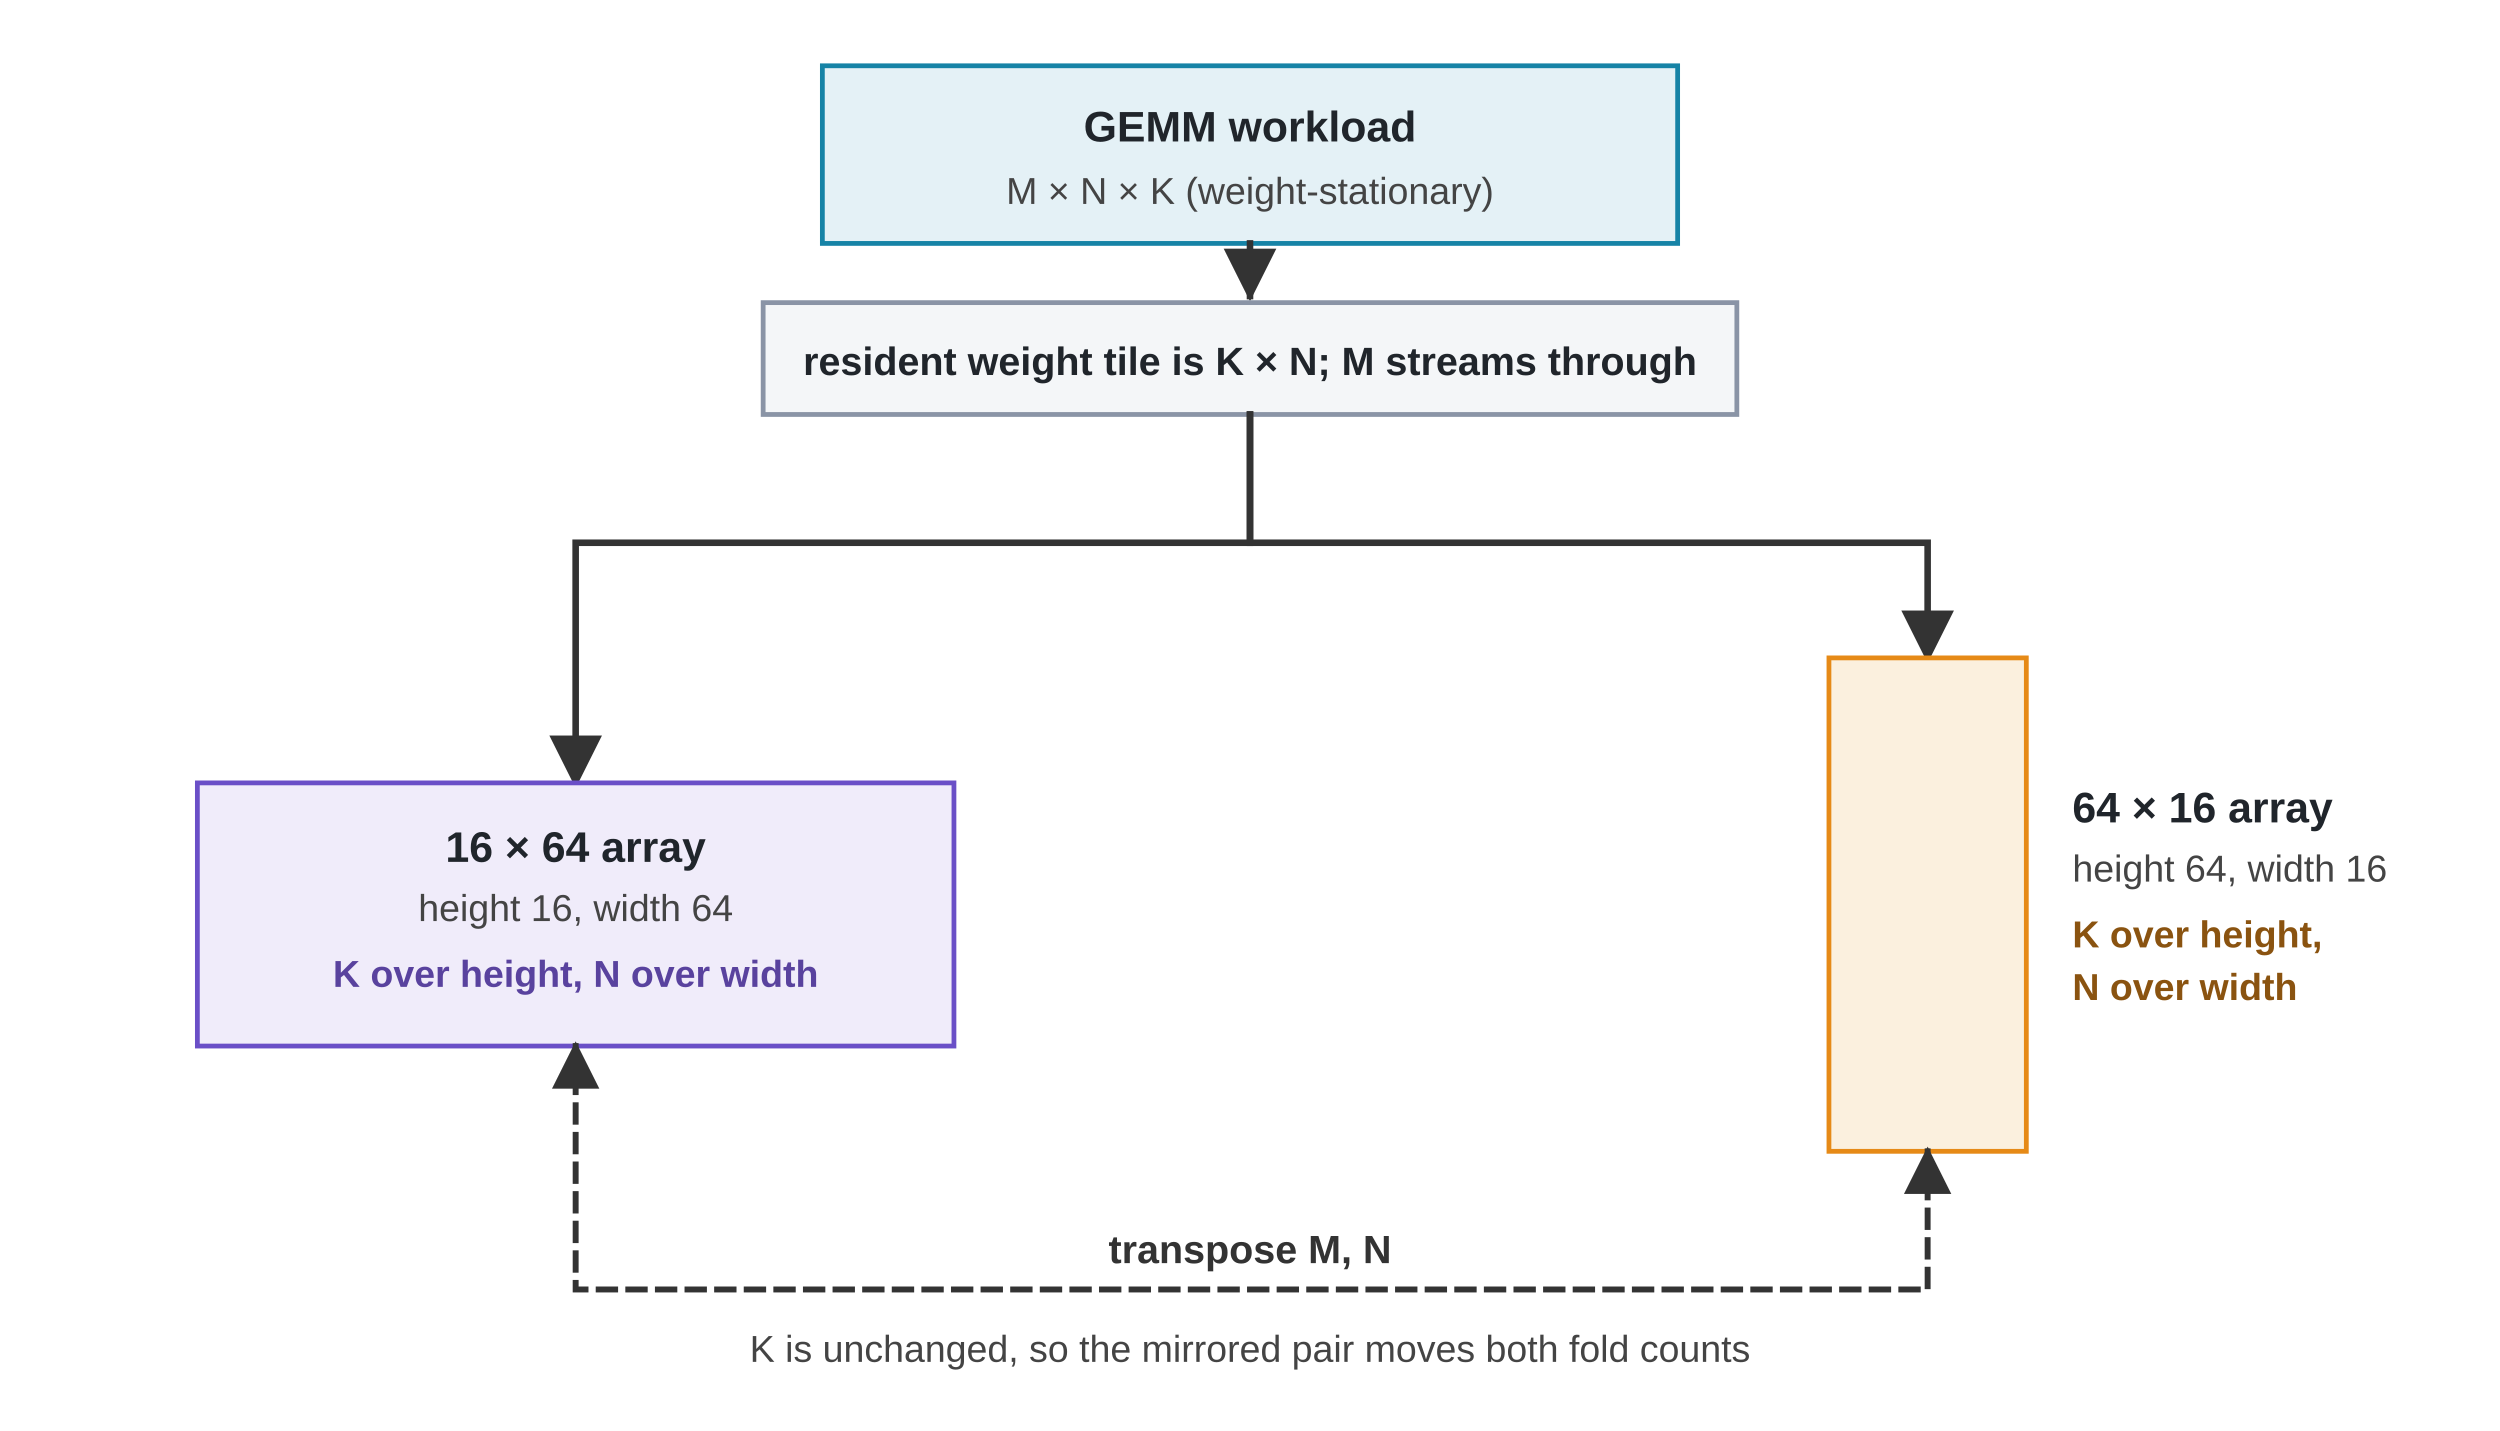
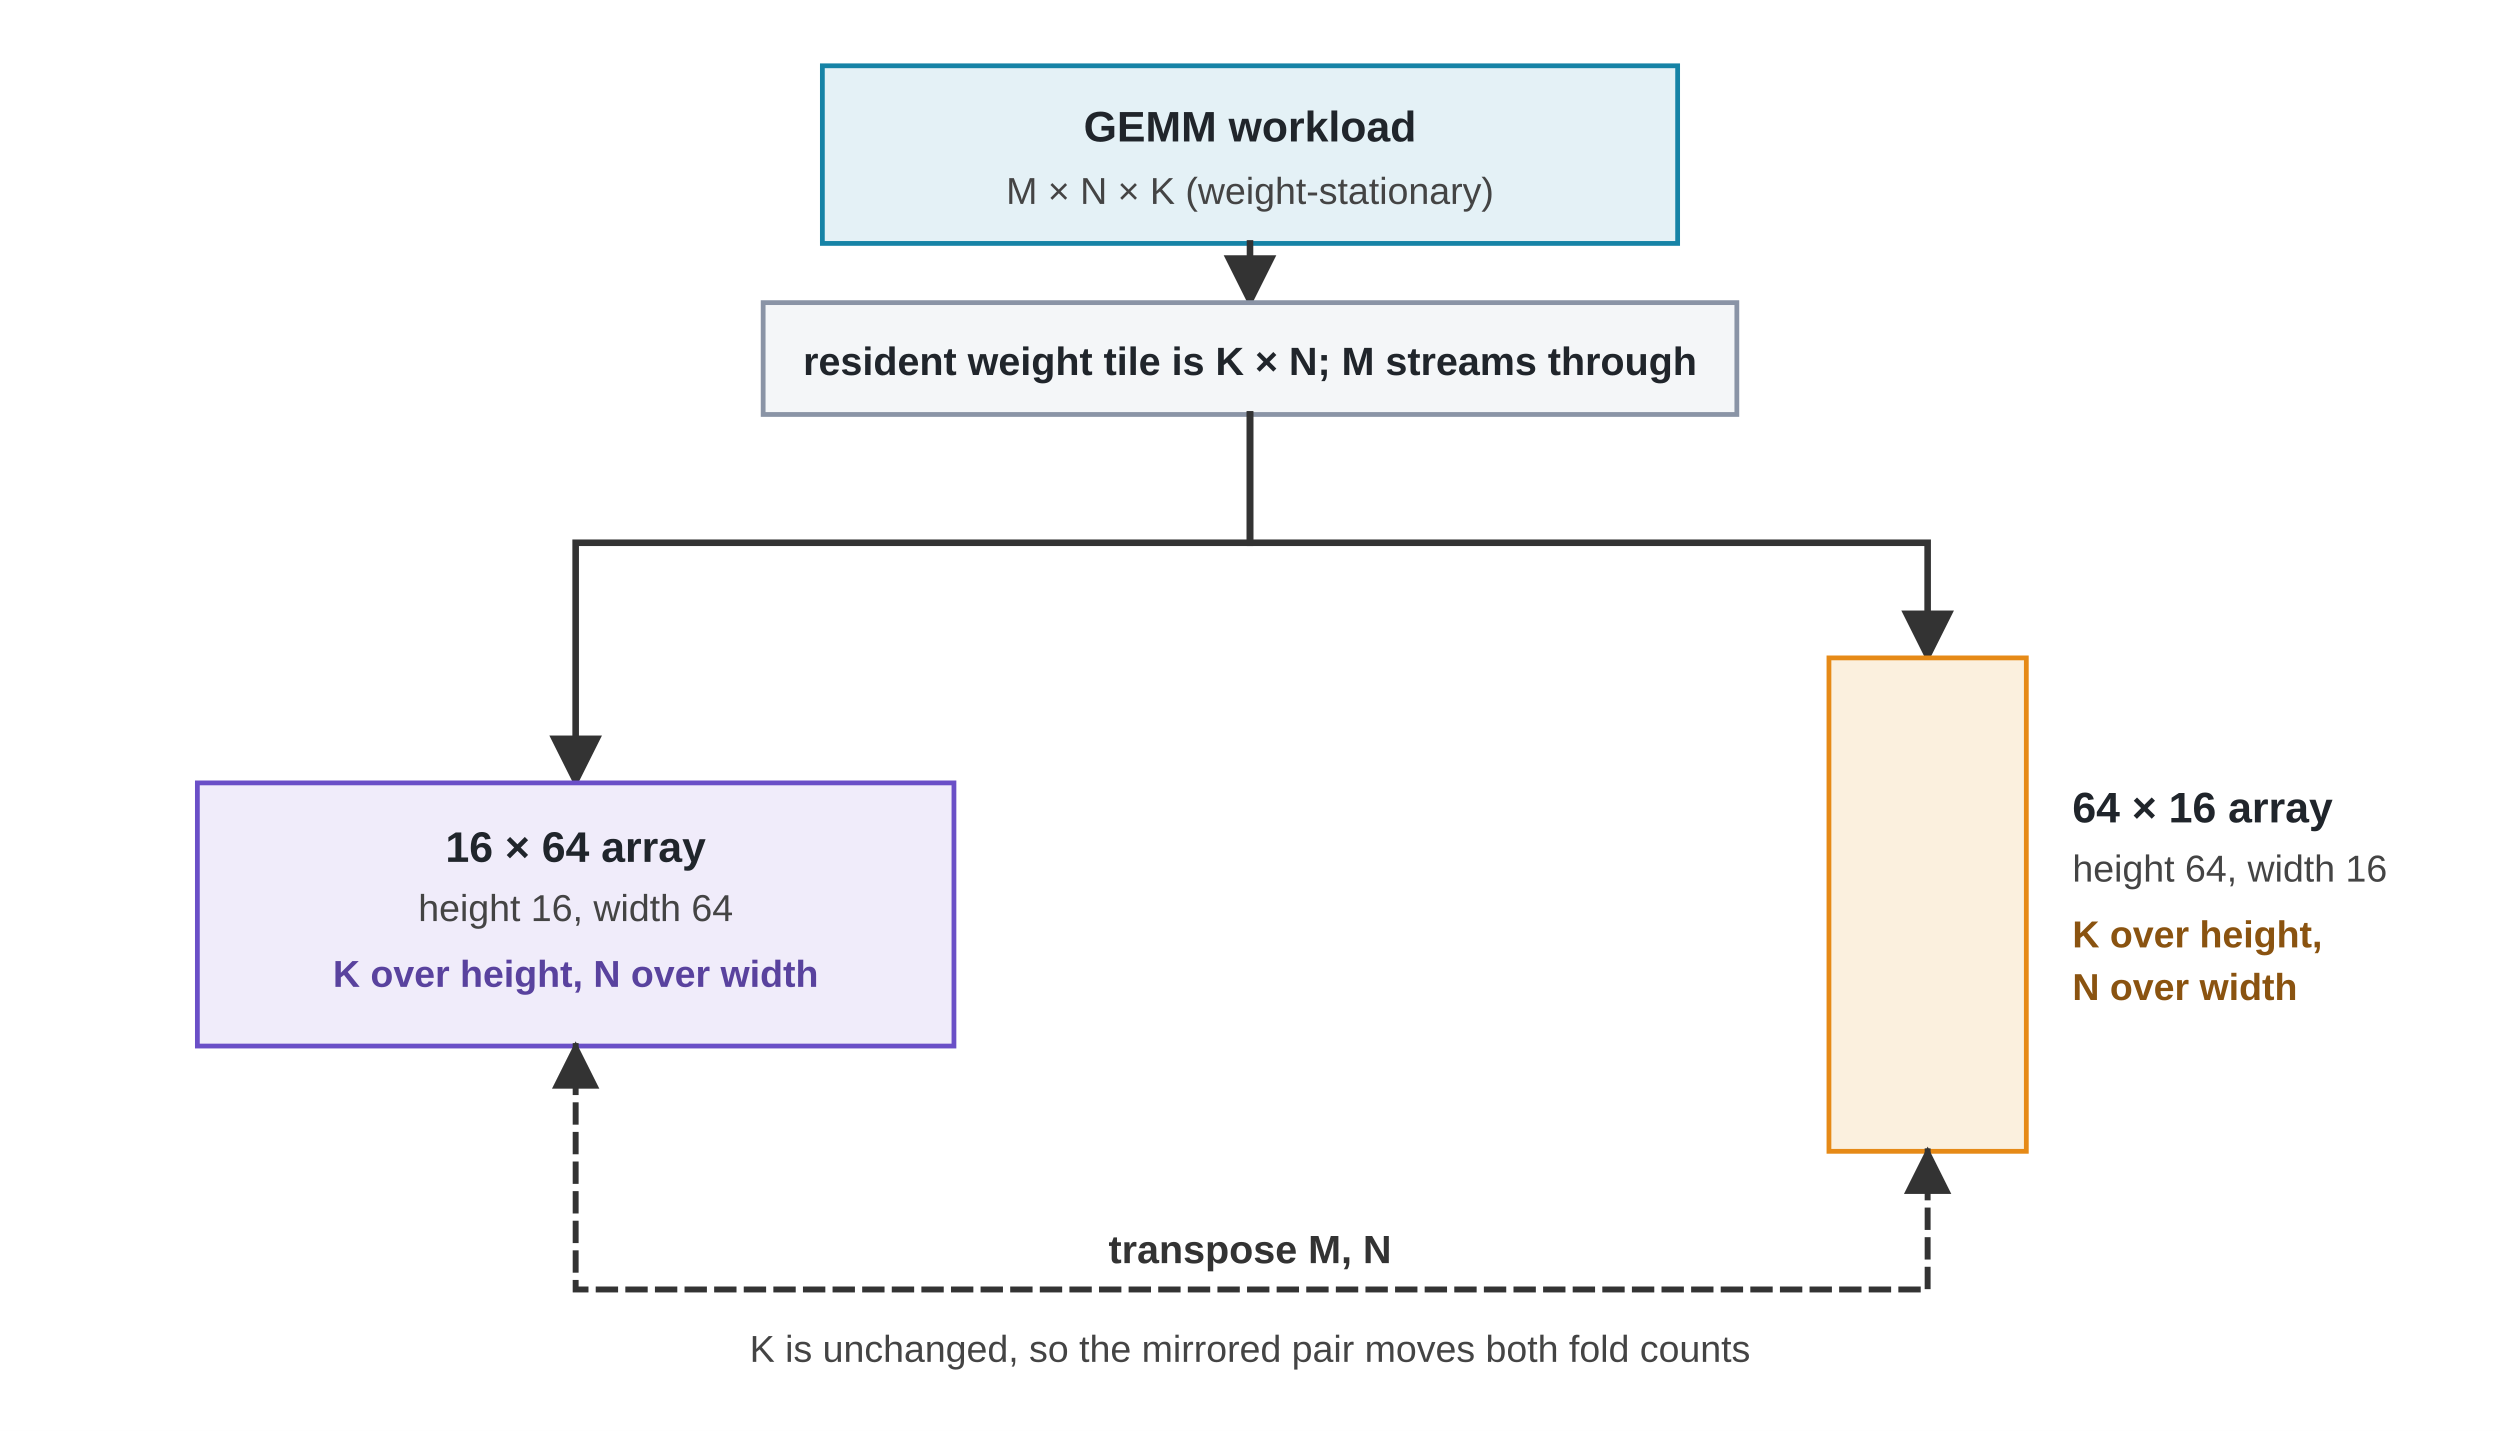
<svg xmlns="http://www.w3.org/2000/svg" viewBox="0 0 760 435" role="img" aria-labelledby="am-title am-desc">
  <defs>
    <marker id="arrow" viewBox="0 0 10 10" refX="9" refY="5" markerWidth="8" markerHeight="8" orient="auto-start-reverse">
      <path d="M 0 0 L 10 5 L 0 10 z" fill="#333333" />
    </marker>
    <style>
      .font { font-family: Arial, Helvetica, sans-serif; }
      .box-title { font-size: 13px; font-weight: 700; fill: #20252B; }
      .box-sub { font-size: 11.4px; fill: #444444; }
      .bind-violet { font-size: 11.4px; font-weight: 700; fill: #59429E; }
      .bind-amber { font-size: 11.4px; font-weight: 700; fill: #8A5310; }
      .tile-text { font-size: 12px; font-weight: 700; fill: #20252B; }
      .transpose-label { font-size: 12px; font-weight: 700; fill: #333333; }
      .transpose-note { font-size: 11.4px; fill: #444444; }
      .gemm { fill: #E4F1F6; stroke: #1683A6; stroke-width: 1.45; }
      .tile { fill: #F4F6F8; stroke: #8A94A6; stroke-width: 1.45; }
      .arr-wide { fill: #F0ECFA; stroke: #6A4FC7; stroke-width: 1.45; }
      .arr-tall { fill: #FBF0DE; stroke: #E68A17; stroke-width: 1.45; }
      .edge { fill: none; stroke: #333333; stroke-width: 2; stroke-linecap: square; stroke-linejoin: miter; marker-end: url(#arrow); }
      .dashed { fill: none; stroke: #333333; stroke-width: 1.8; stroke-linecap: square; stroke-dasharray: 5 4; marker-start: url(#arrow); marker-end: url(#arrow); }
    </style>
  </defs>
  <rect width="760" height="435" fill="#FFFFFF" />
  <g class="font">
    <rect class="gemm" x="250" y="20" width="260" height="54" />
    <text class="box-title" x="380" y="43" text-anchor="middle">GEMM workload</text>
    <text class="box-sub" x="380" y="62" text-anchor="middle">M × N × K (weight-stationary)</text>
-     <path class="edge" d="M 380 74 L 380 90" />
+     <path class="edge" d="M 380 74 L 380 92" />
    <rect class="tile" x="232" y="92" width="296" height="34" />
    <text class="tile-text" x="380" y="114" text-anchor="middle">resident weight tile is K × N; M streams through</text>
    <path class="edge" d="M 380 126 L 380 165 L 175 165 L 175 238" />
    <path class="edge" d="M 380 126 L 380 165 L 586 165 L 586 200" />
    <rect class="arr-wide" x="60" y="238" width="230" height="80" />
    <text class="box-title" x="175" y="262" text-anchor="middle">16 × 64 array</text>
    <text class="box-sub" x="175" y="280" text-anchor="middle">height 16, width 64</text>
    <text class="bind-violet" x="175" y="300" text-anchor="middle">K over height, N over width</text>
    <rect class="arr-tall" x="556" y="200" width="60" height="150" />
    <text class="box-title" x="630" y="250">64 × 16 array</text>
    <text class="box-sub" x="630" y="268">height 64, width 16</text>
    <text class="bind-amber" x="630" y="288">K over height,</text>
    <text class="bind-amber" x="630" y="304">N over width</text>
    <path class="dashed" d="M 175 318 L 175 392 L 586 392 L 586 350" />
    <text class="transpose-label" x="380" y="384" text-anchor="middle">transpose M, N</text>
    <text class="transpose-note" x="380" y="414" text-anchor="middle">K is unchanged, so the mirrored pair moves both fold counts</text>
  </g>
</svg>
